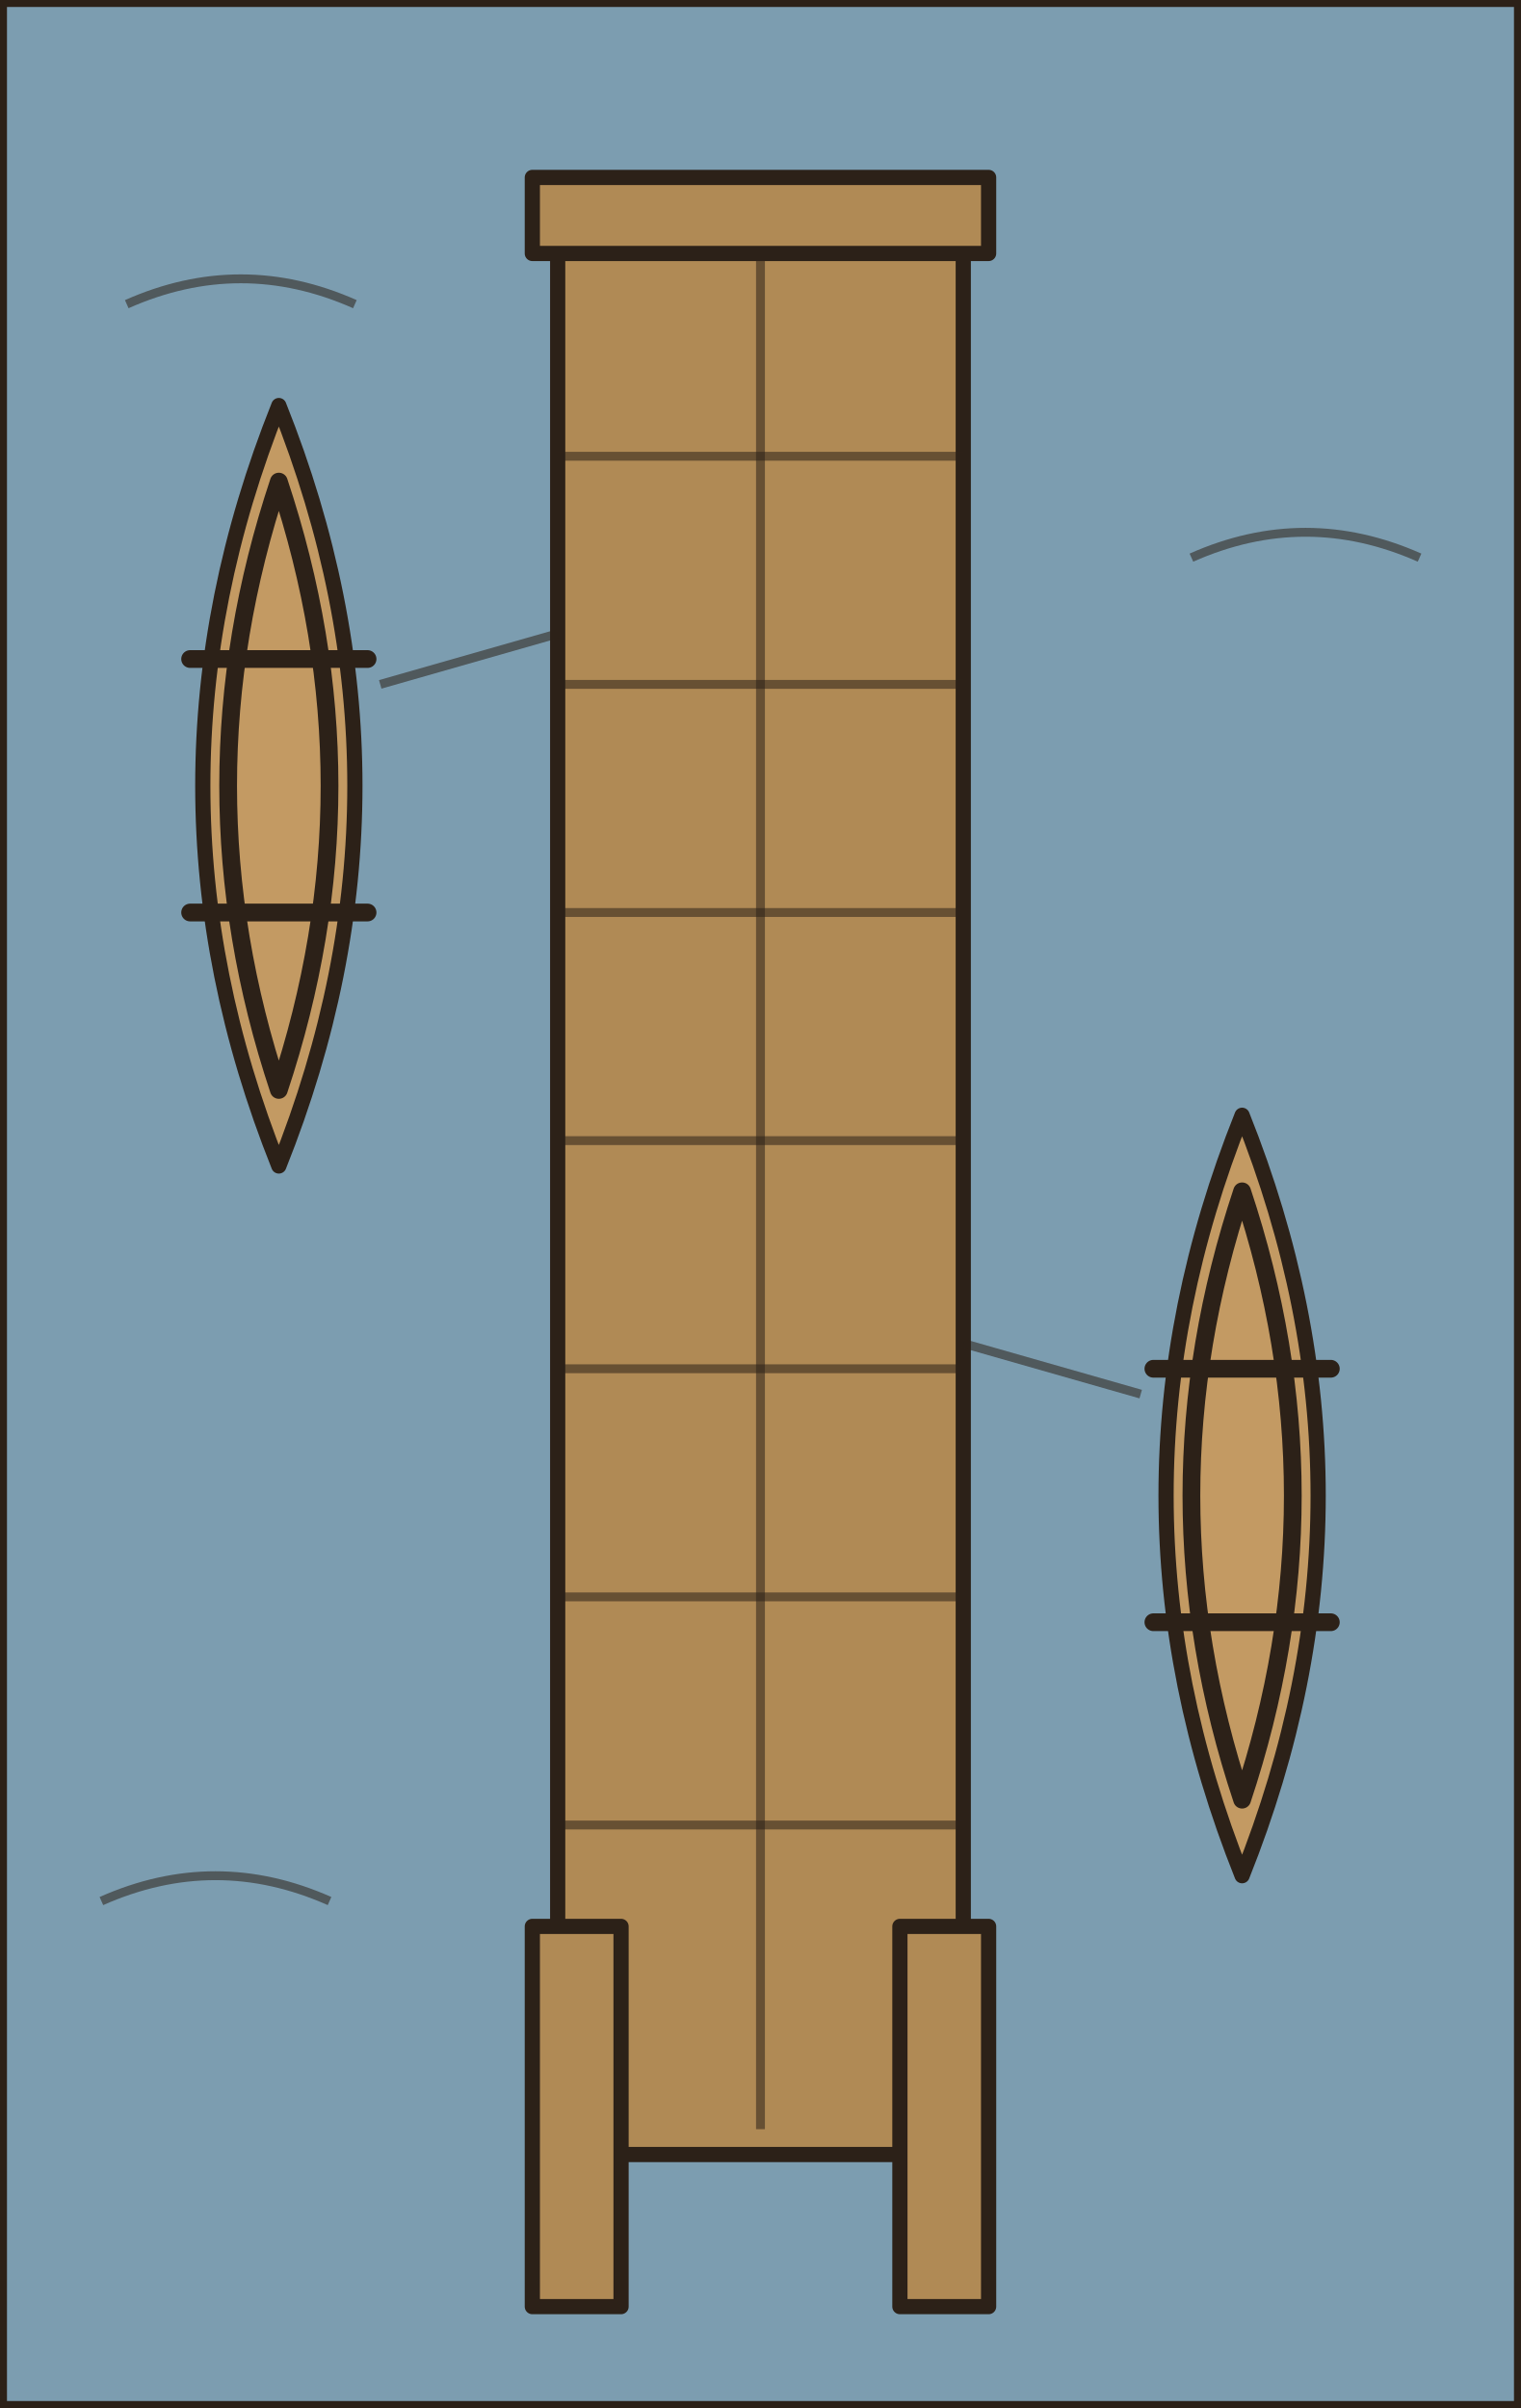
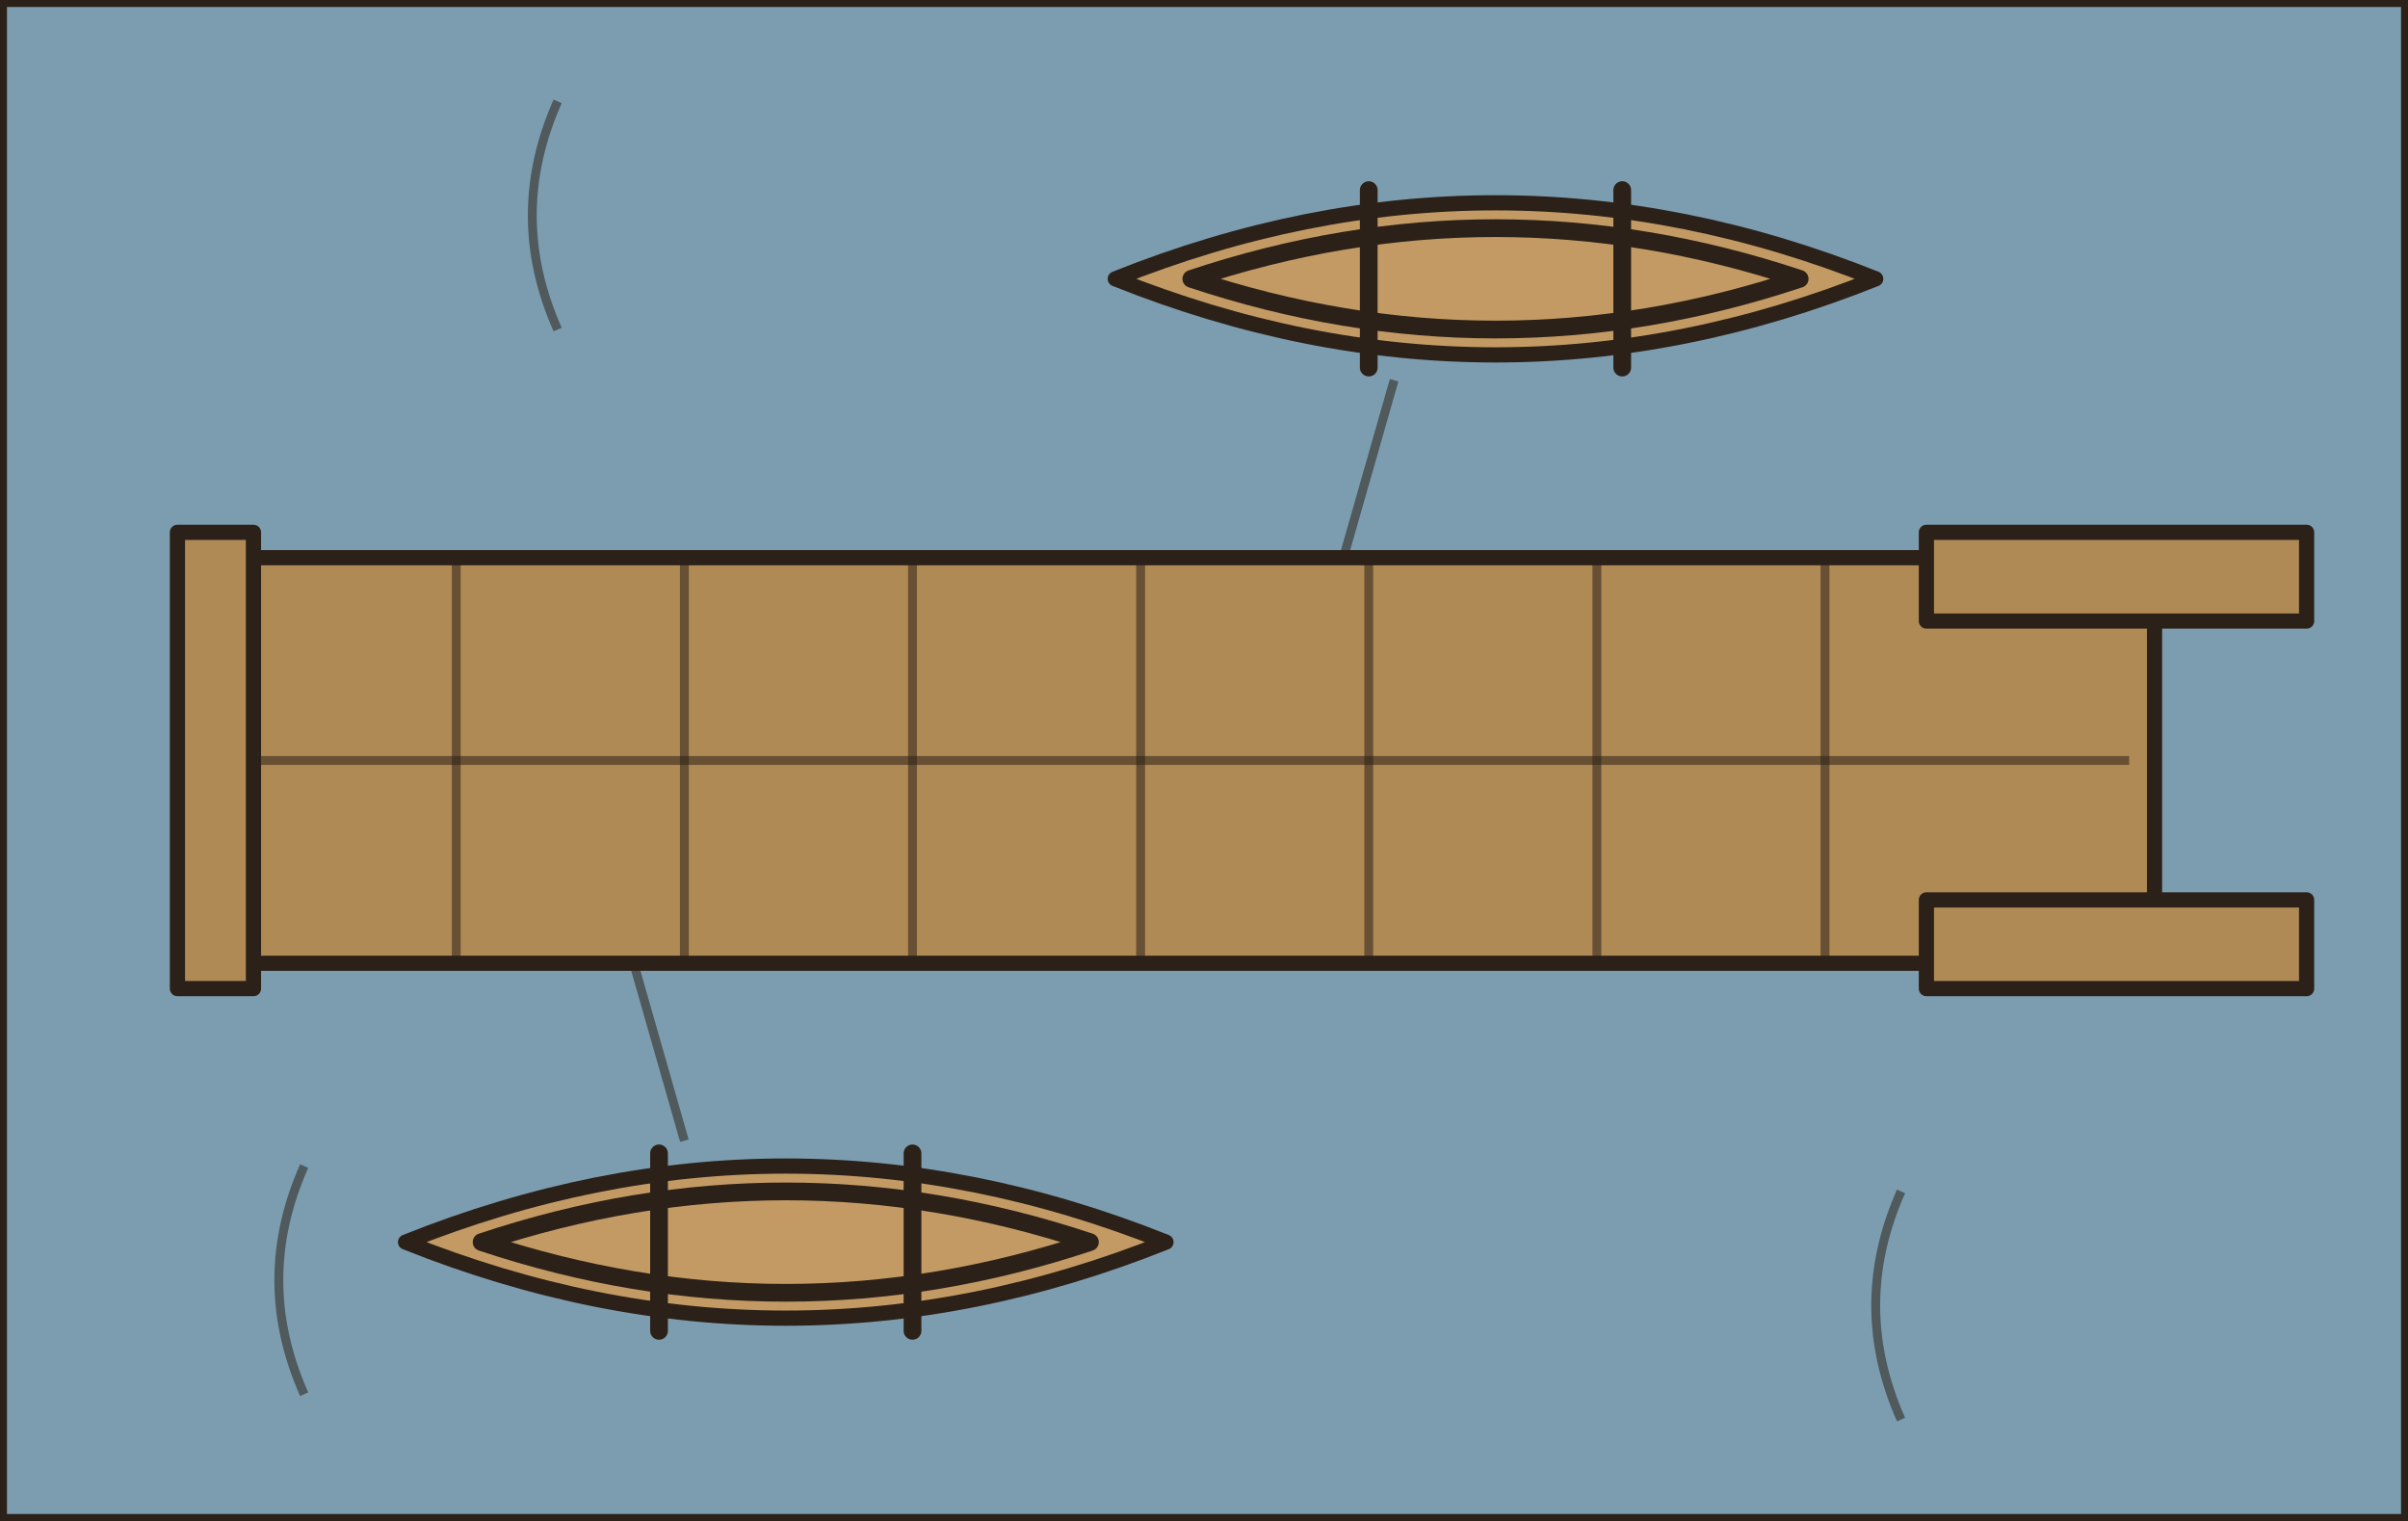
- <svg xmlns="http://www.w3.org/2000/svg" viewBox="0 0 120 190">
+ <svg xmlns="http://www.w3.org/2000/svg" viewBox="0 0 190 120">
  <style>
.o{fill:none;stroke:#2c2118;stroke-width:1.4;stroke-linejoin:round;stroke-linecap:round;}
.dk{fill:#251f17;stroke:#2c2118;stroke-width:1.2;stroke-linejoin:round;}
.wd{fill:#b08a55;stroke:#2c2118;stroke-width:1.2;stroke-linejoin:round;}
.bt{fill:#c39a63;stroke:#2c2118;stroke-width:1.2;stroke-linejoin:round;}
.water{fill:#7c9db0;stroke:#2c2118;stroke-width:1.1;}
.thin{fill:none;stroke:#2c2118;stroke-width:0.7;opacity:.55;}
</style>
-   <rect class="water" x="0" y="0" width="120" height="190" />
-   <path class="thin" d="M8,150 q9,-4 18,0 M94,44 q9,-4 18,0 M10,24 q9,-4 18,0" />
-   <rect class="wd" x="44" y="18" width="32" height="152" />
-   <line class="thin" x1="44" y1="36" x2="76" y2="36" />
-   <line class="thin" x1="44" y1="54" x2="76" y2="54" />
-   <line class="thin" x1="44" y1="72" x2="76" y2="72" />
-   <line class="thin" x1="44" y1="90" x2="76" y2="90" />
-   <line class="thin" x1="44" y1="108" x2="76" y2="108" />
-   <line class="thin" x1="44" y1="126" x2="76" y2="126" />
-   <line class="thin" x1="44" y1="144" x2="76" y2="144" />
-   <line class="thin" x1="60" y1="20" x2="60" y2="168" />
-   <rect class="wd" x="42" y="14" width="36" height="6" />
-   <rect class="wd" x="42" y="152" width="7" height="30" />
-   <rect class="wd" x="71" y="152" width="7" height="30" />
-   <path class="thin" d="M30,54 L44,50 M90,110 L76,106" />
-   <path class="bt" d="M22,32 Q34,62 22,92 Q10,62 22,32 Z" />
-   <path class="o" d="M22,38 Q30,62 22,86 Q14,62 22,38 Z" stroke-width="0.9" />
-   <line class="o" x1="15" y1="52" x2="29" y2="52" stroke-width="0.9" />
-   <line class="o" x1="15" y1="72" x2="29" y2="72" stroke-width="0.9" />
-   <path class="bt" d="M98,88 Q110,118 98,148 Q86,118 98,88 Z" />
-   <path class="o" d="M98,94 Q106,118 98,142 Q90,118 98,94 Z" stroke-width="0.9" />
-   <line class="o" x1="91" y1="108" x2="105" y2="108" stroke-width="0.9" />
-   <line class="o" x1="91" y1="128" x2="105" y2="128" stroke-width="0.9" />
+   <g transform="translate(0,120) rotate(-90)">
+     <rect class="water" x="0" y="0" width="120" height="190" />
+     <path class="thin" d="M8,150 q9,-4 18,0 M94,44 q9,-4 18,0 M10,24 q9,-4 18,0" />
+     <rect class="wd" x="44" y="18" width="32" height="152" />
+     <line class="thin" x1="44" y1="36" x2="76" y2="36" />
+     <line class="thin" x1="44" y1="54" x2="76" y2="54" />
+     <line class="thin" x1="44" y1="72" x2="76" y2="72" />
+     <line class="thin" x1="44" y1="90" x2="76" y2="90" />
+     <line class="thin" x1="44" y1="108" x2="76" y2="108" />
+     <line class="thin" x1="44" y1="126" x2="76" y2="126" />
+     <line class="thin" x1="44" y1="144" x2="76" y2="144" />
+     <line class="thin" x1="60" y1="20" x2="60" y2="168" />
+     <rect class="wd" x="42" y="14" width="36" height="6" />
+     <rect class="wd" x="42" y="152" width="7" height="30" />
+     <rect class="wd" x="71" y="152" width="7" height="30" />
+     <path class="thin" d="M30,54 L44,50 M90,110 L76,106" />
+     <path class="bt" d="M22,32 Q34,62 22,92 Q10,62 22,32 Z" />
+     <path class="o" d="M22,38 Q30,62 22,86 Q14,62 22,38 Z" stroke-width="0.9" />
+     <line class="o" x1="15" y1="52" x2="29" y2="52" stroke-width="0.9" />
+     <line class="o" x1="15" y1="72" x2="29" y2="72" stroke-width="0.9" />
+     <path class="bt" d="M98,88 Q110,118 98,148 Q86,118 98,88 Z" />
+     <path class="o" d="M98,94 Q106,118 98,142 Q90,118 98,94 Z" stroke-width="0.9" />
+     <line class="o" x1="91" y1="108" x2="105" y2="108" stroke-width="0.9" />
+     <line class="o" x1="91" y1="128" x2="105" y2="128" stroke-width="0.9" />
+   </g>
</svg>
